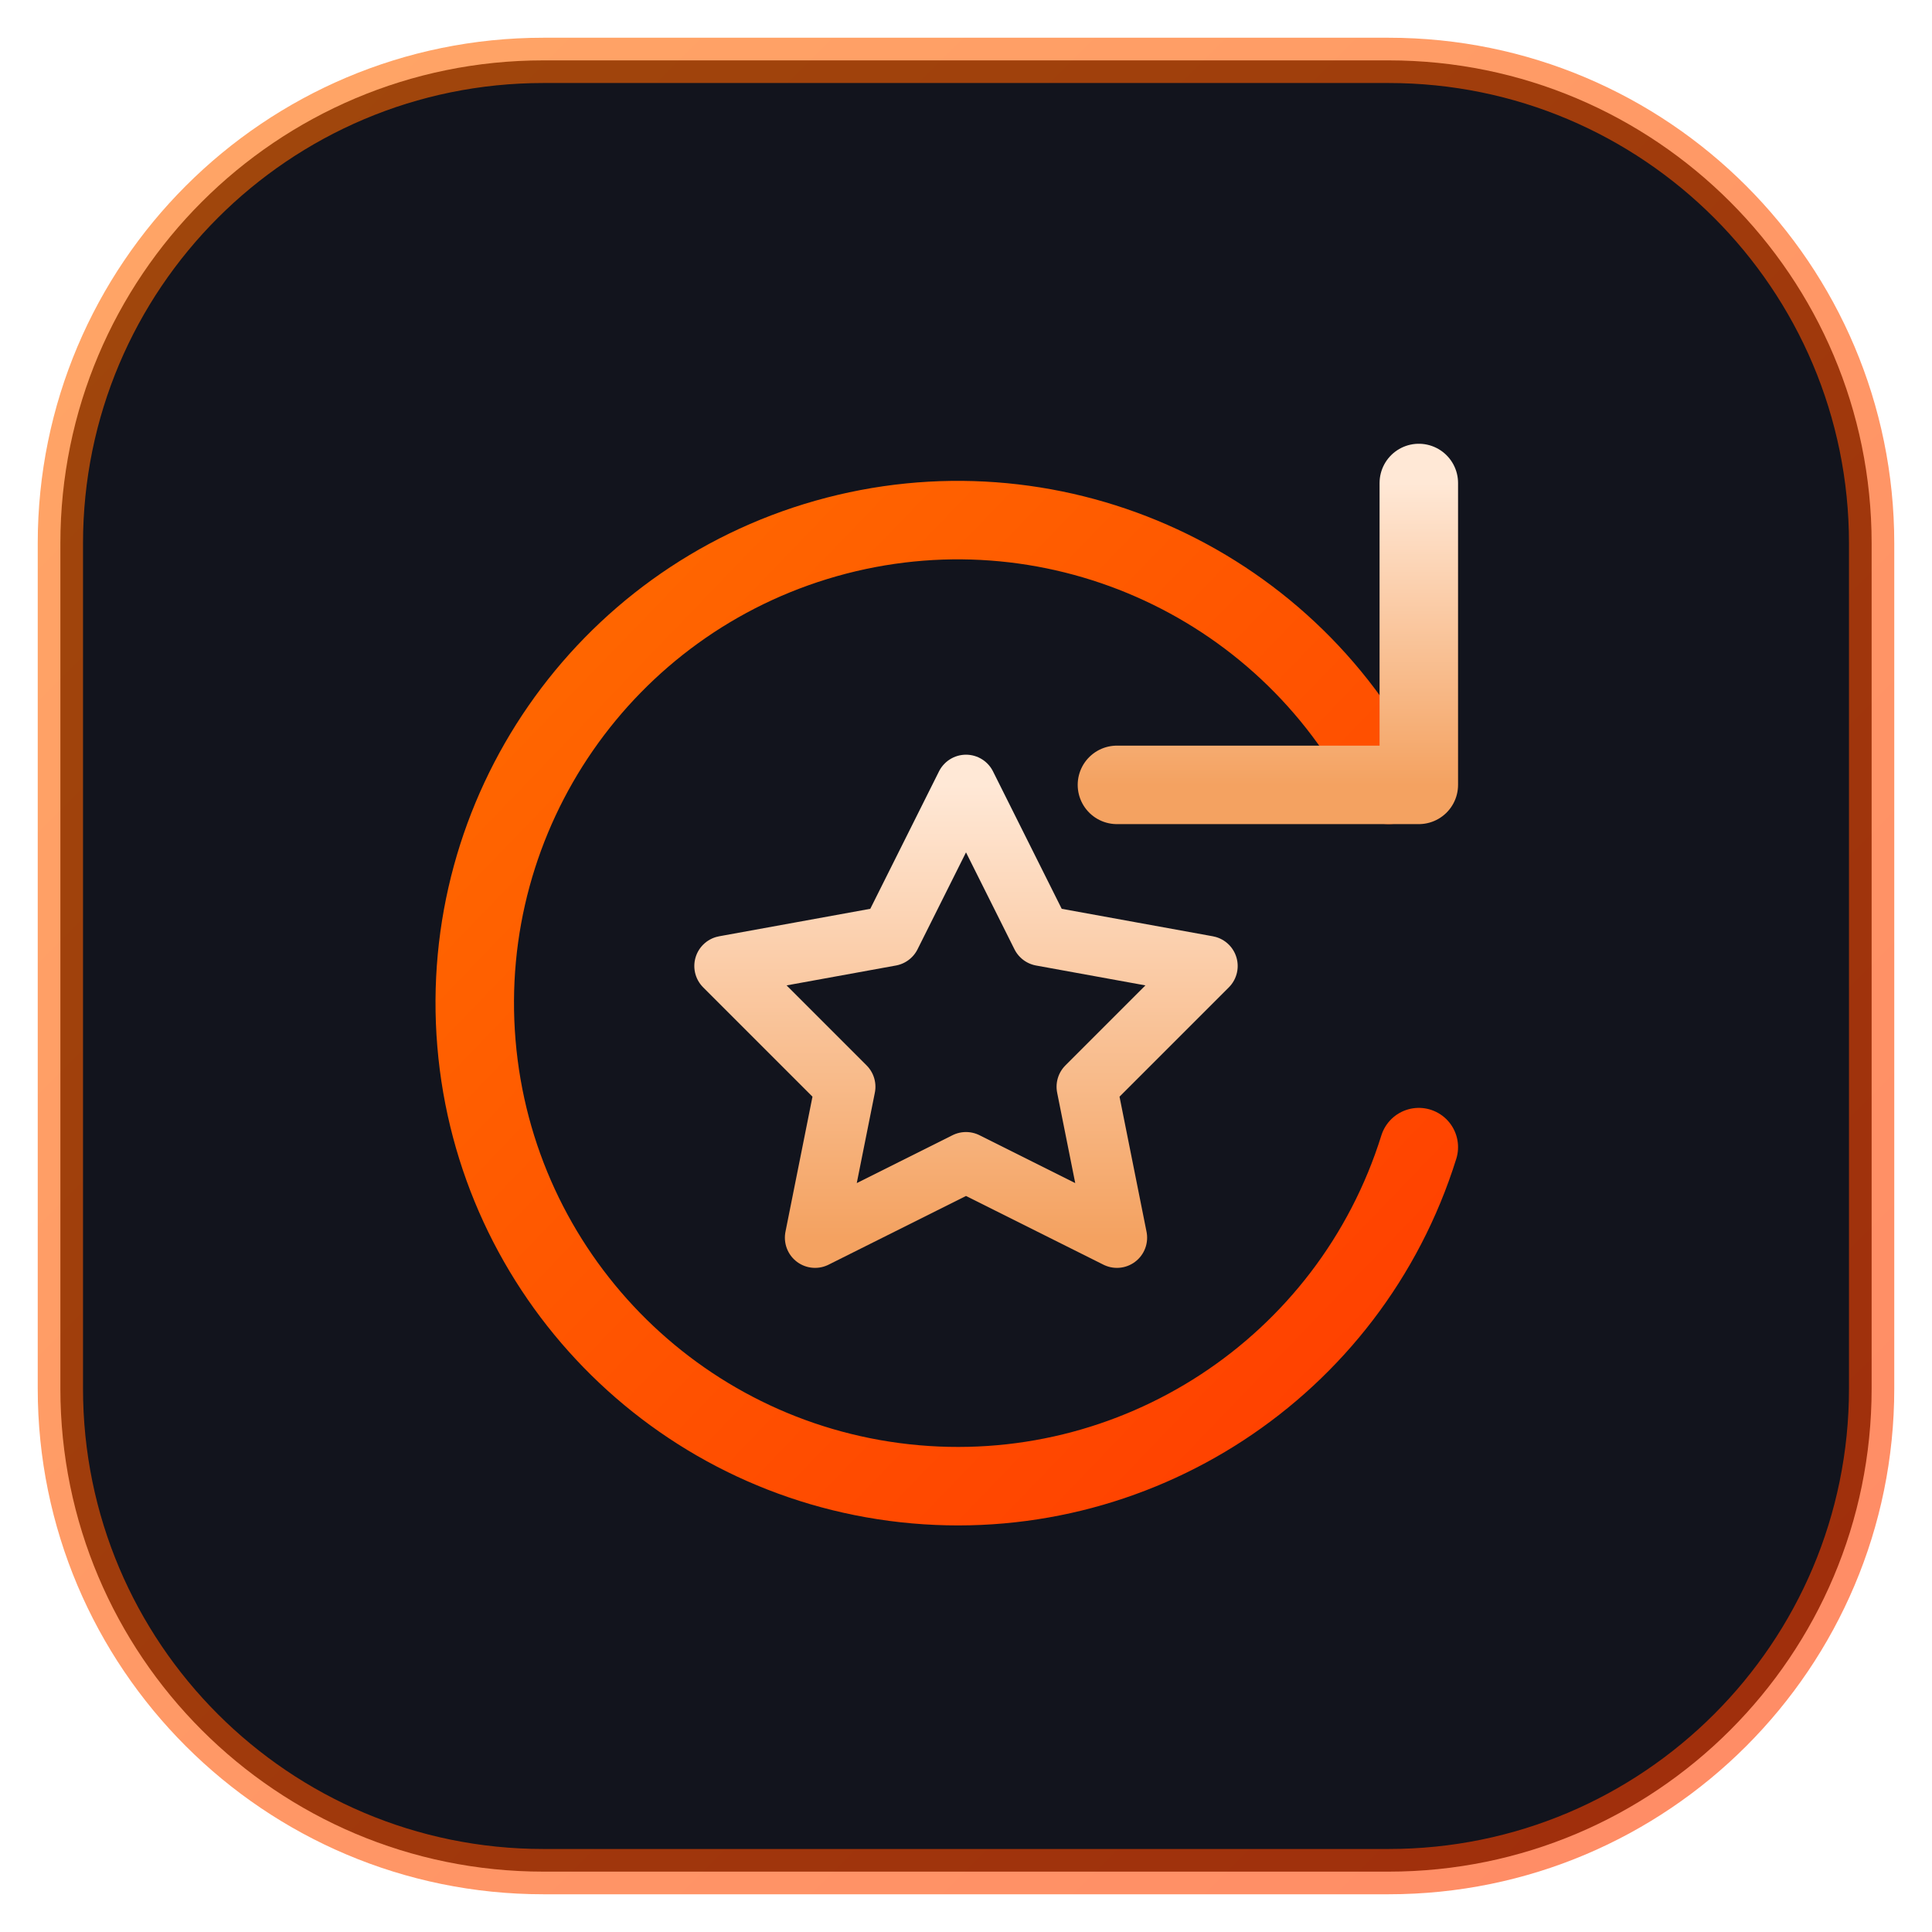
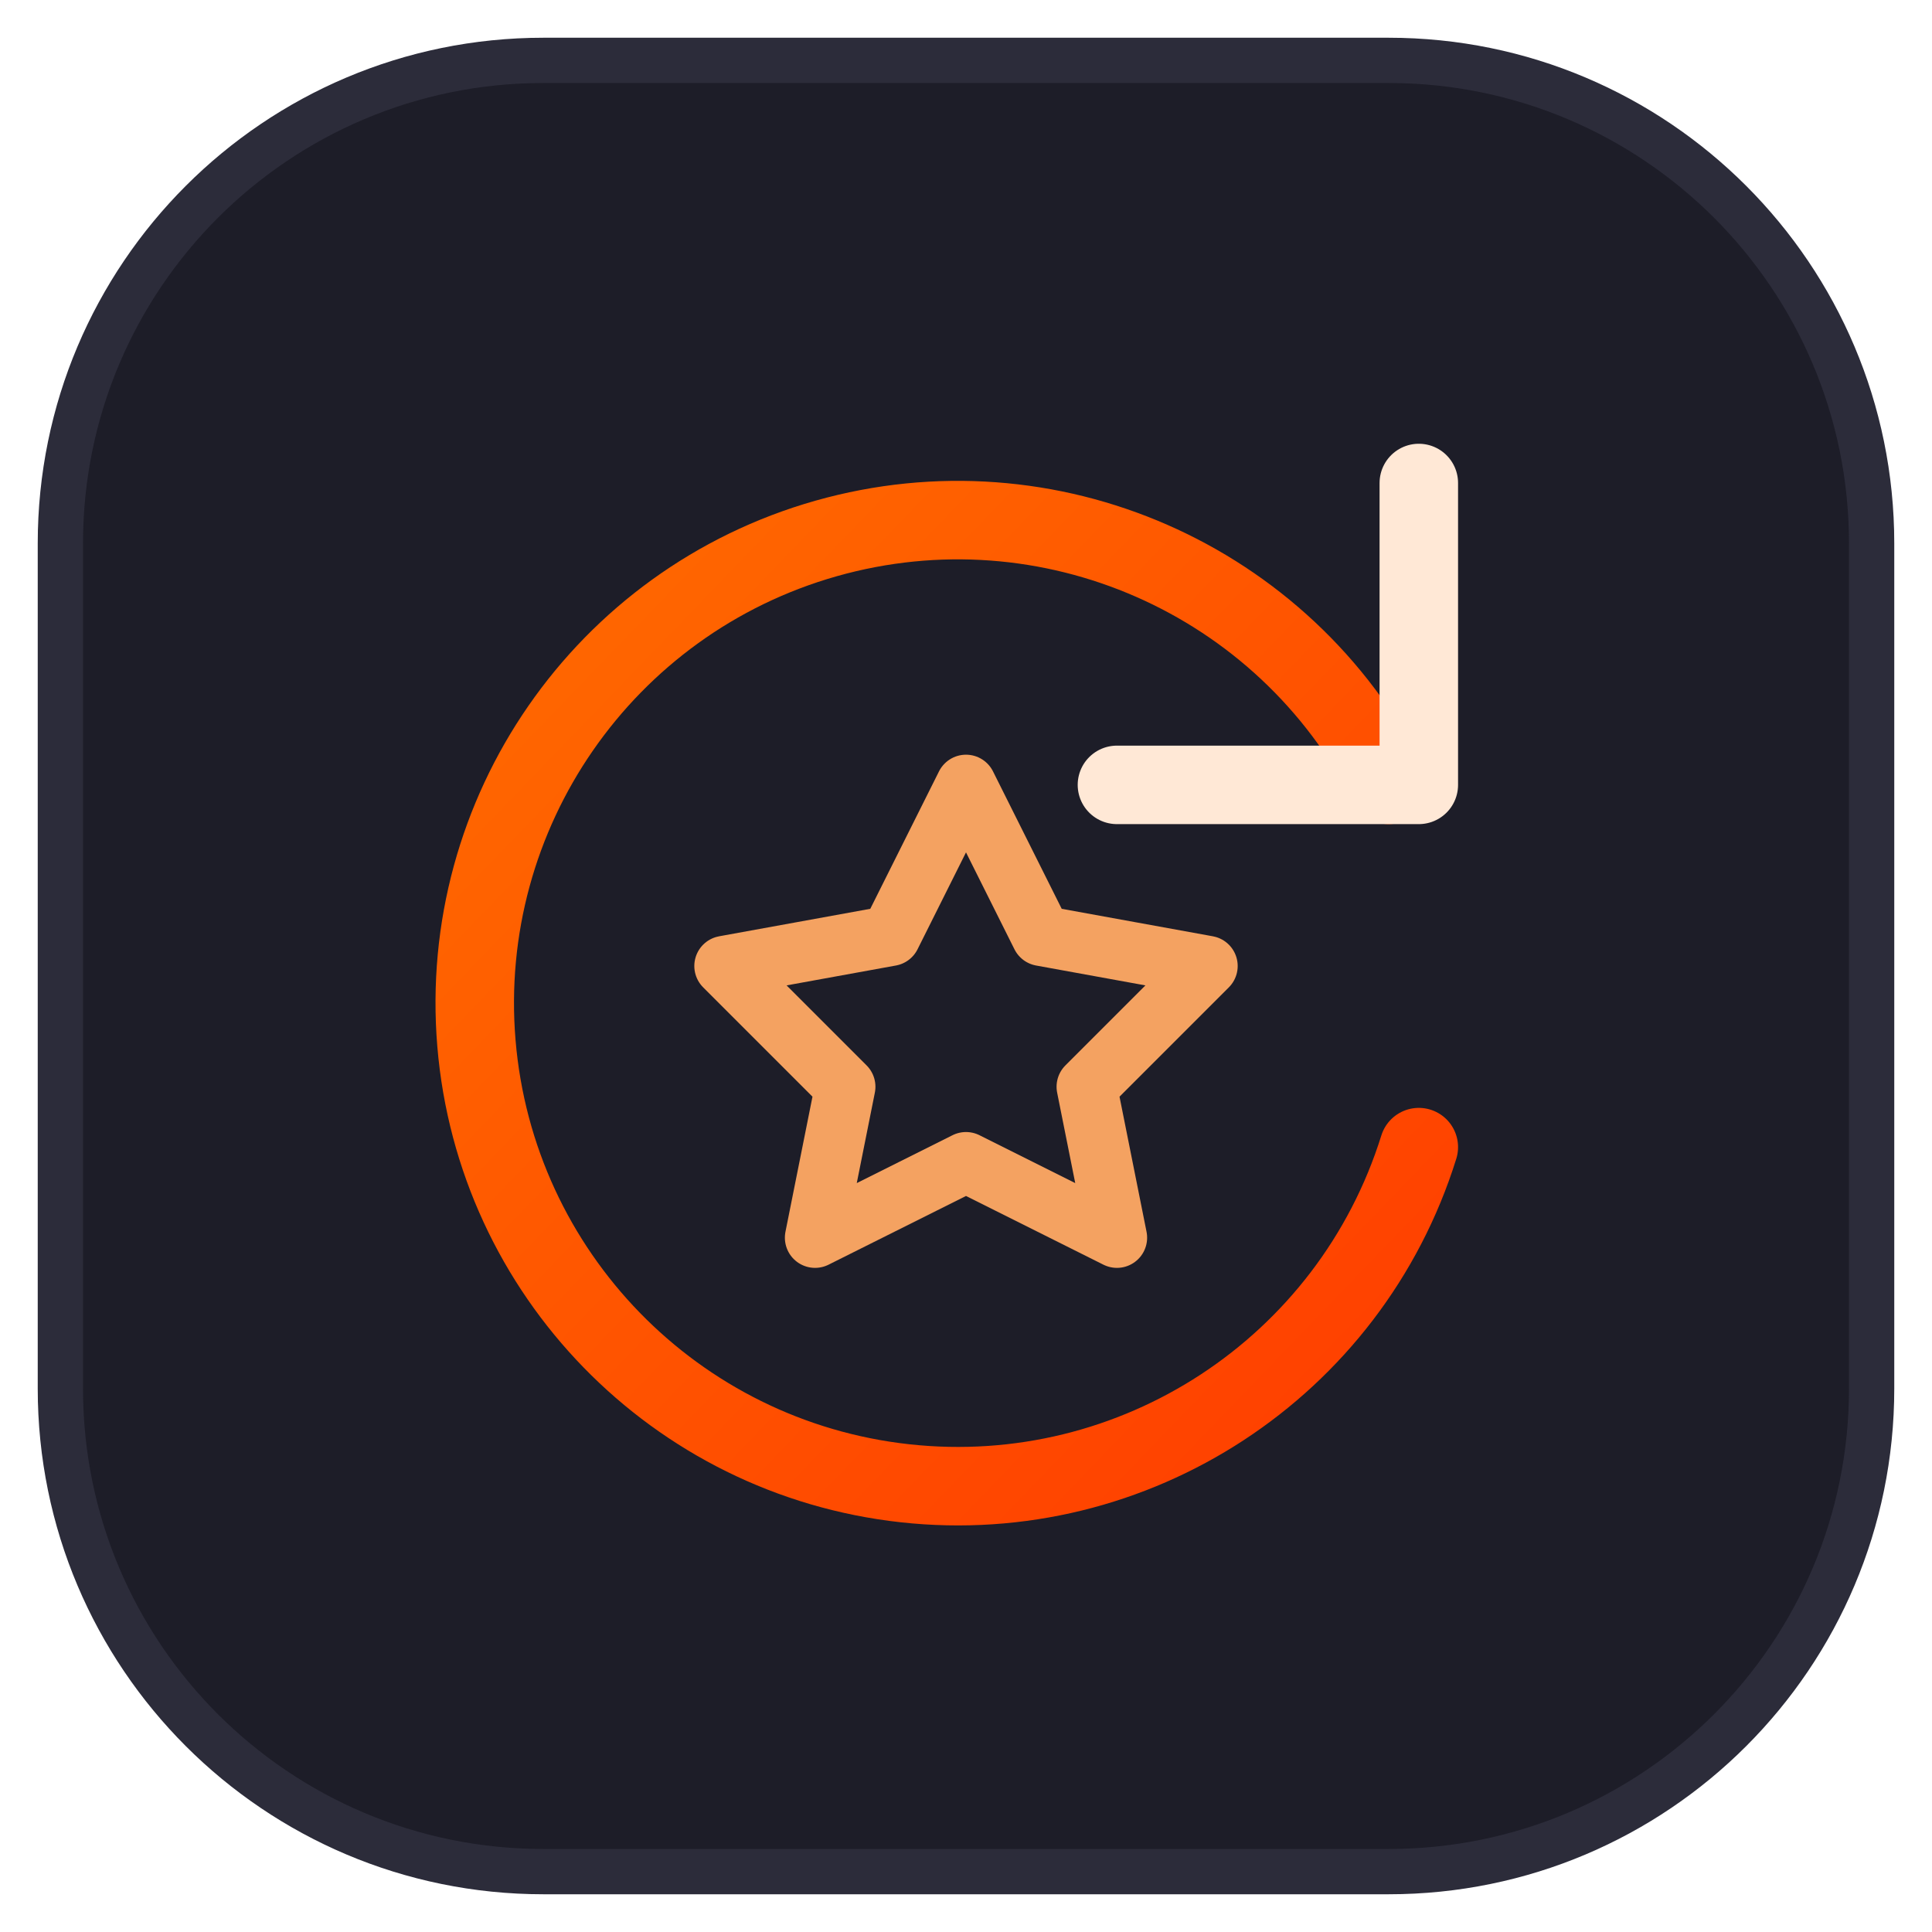
<svg xmlns="http://www.w3.org/2000/svg" width="64" height="64" viewBox="0 0 64 64" role="img" aria-labelledby="t">
  <defs>
-     <linearGradient id="g" x1="0" y1="0" x2="1" y2="1">
+     <linearGradient id="flame" x1="0" y1="0" x2="1" y2="1">
      <stop offset="0" stop-color="#FF6B00" />
      <stop offset="1" stop-color="#FF3D00" />
    </linearGradient>
-     <linearGradient id="a" x1="0" y1="0" x2="0" y2="1">
+     <linearGradient id="gold" x1="0" y1="0" x2="0" y2="1">
      <stop offset="0" stop-color="#FFE8D6" />
      <stop offset="1" stop-color="#F4A261" />
    </linearGradient>
+     <radialGradient id="halo" cx=".5" cy=".5" r=".5">
+       <stop offset="0" stop-color="#FF6B00" stop-opacity=".55" />
+       <stop offset="1" stop-color="#FF6B00" stop-opacity="0" />
+     </radialGradient>
  </defs>
-   <rect x="2" y="2" width="60" height="60" rx="16" fill="#12141D" stroke="url(#g)" stroke-opacity=".6" stroke-width="1.5" />
+   <rect x="2" y="2" width="60" height="60" rx="16" fill="#1D1D28" stroke="#2C2C3A" stroke-width="1.5" />
  <g fill="none" stroke-linecap="round" stroke-linejoin="round" stroke-width="2.6">
-     <path d="M46 26 A16 16 0 1 0 47 38" stroke="url(#g)" />
-     <path d="M47 16 V26 H37" stroke="url(#a)" />
-     <path d="M32 26 L34.5 31 L40 32 L36 36 L37 41 L32 38.5 L27 41 L28 36 L24 32 L29.5 31 Z" stroke="url(#a)" stroke-width="2" />
+     <path d="M46 26 A16 16 0 1 0 47 38" stroke="url(#flame)" />
+     <path d="M47 16 V26 H37" stroke="#FFE8D6" />
+     <path d="M32 26 L34.5 31 L40 32 L36 36 L37 41 L32 38.5 L27 41 L28 36 L24 32 L29.5 31 Z" stroke="#F4A261" stroke-width="2" />
  </g>
</svg>
